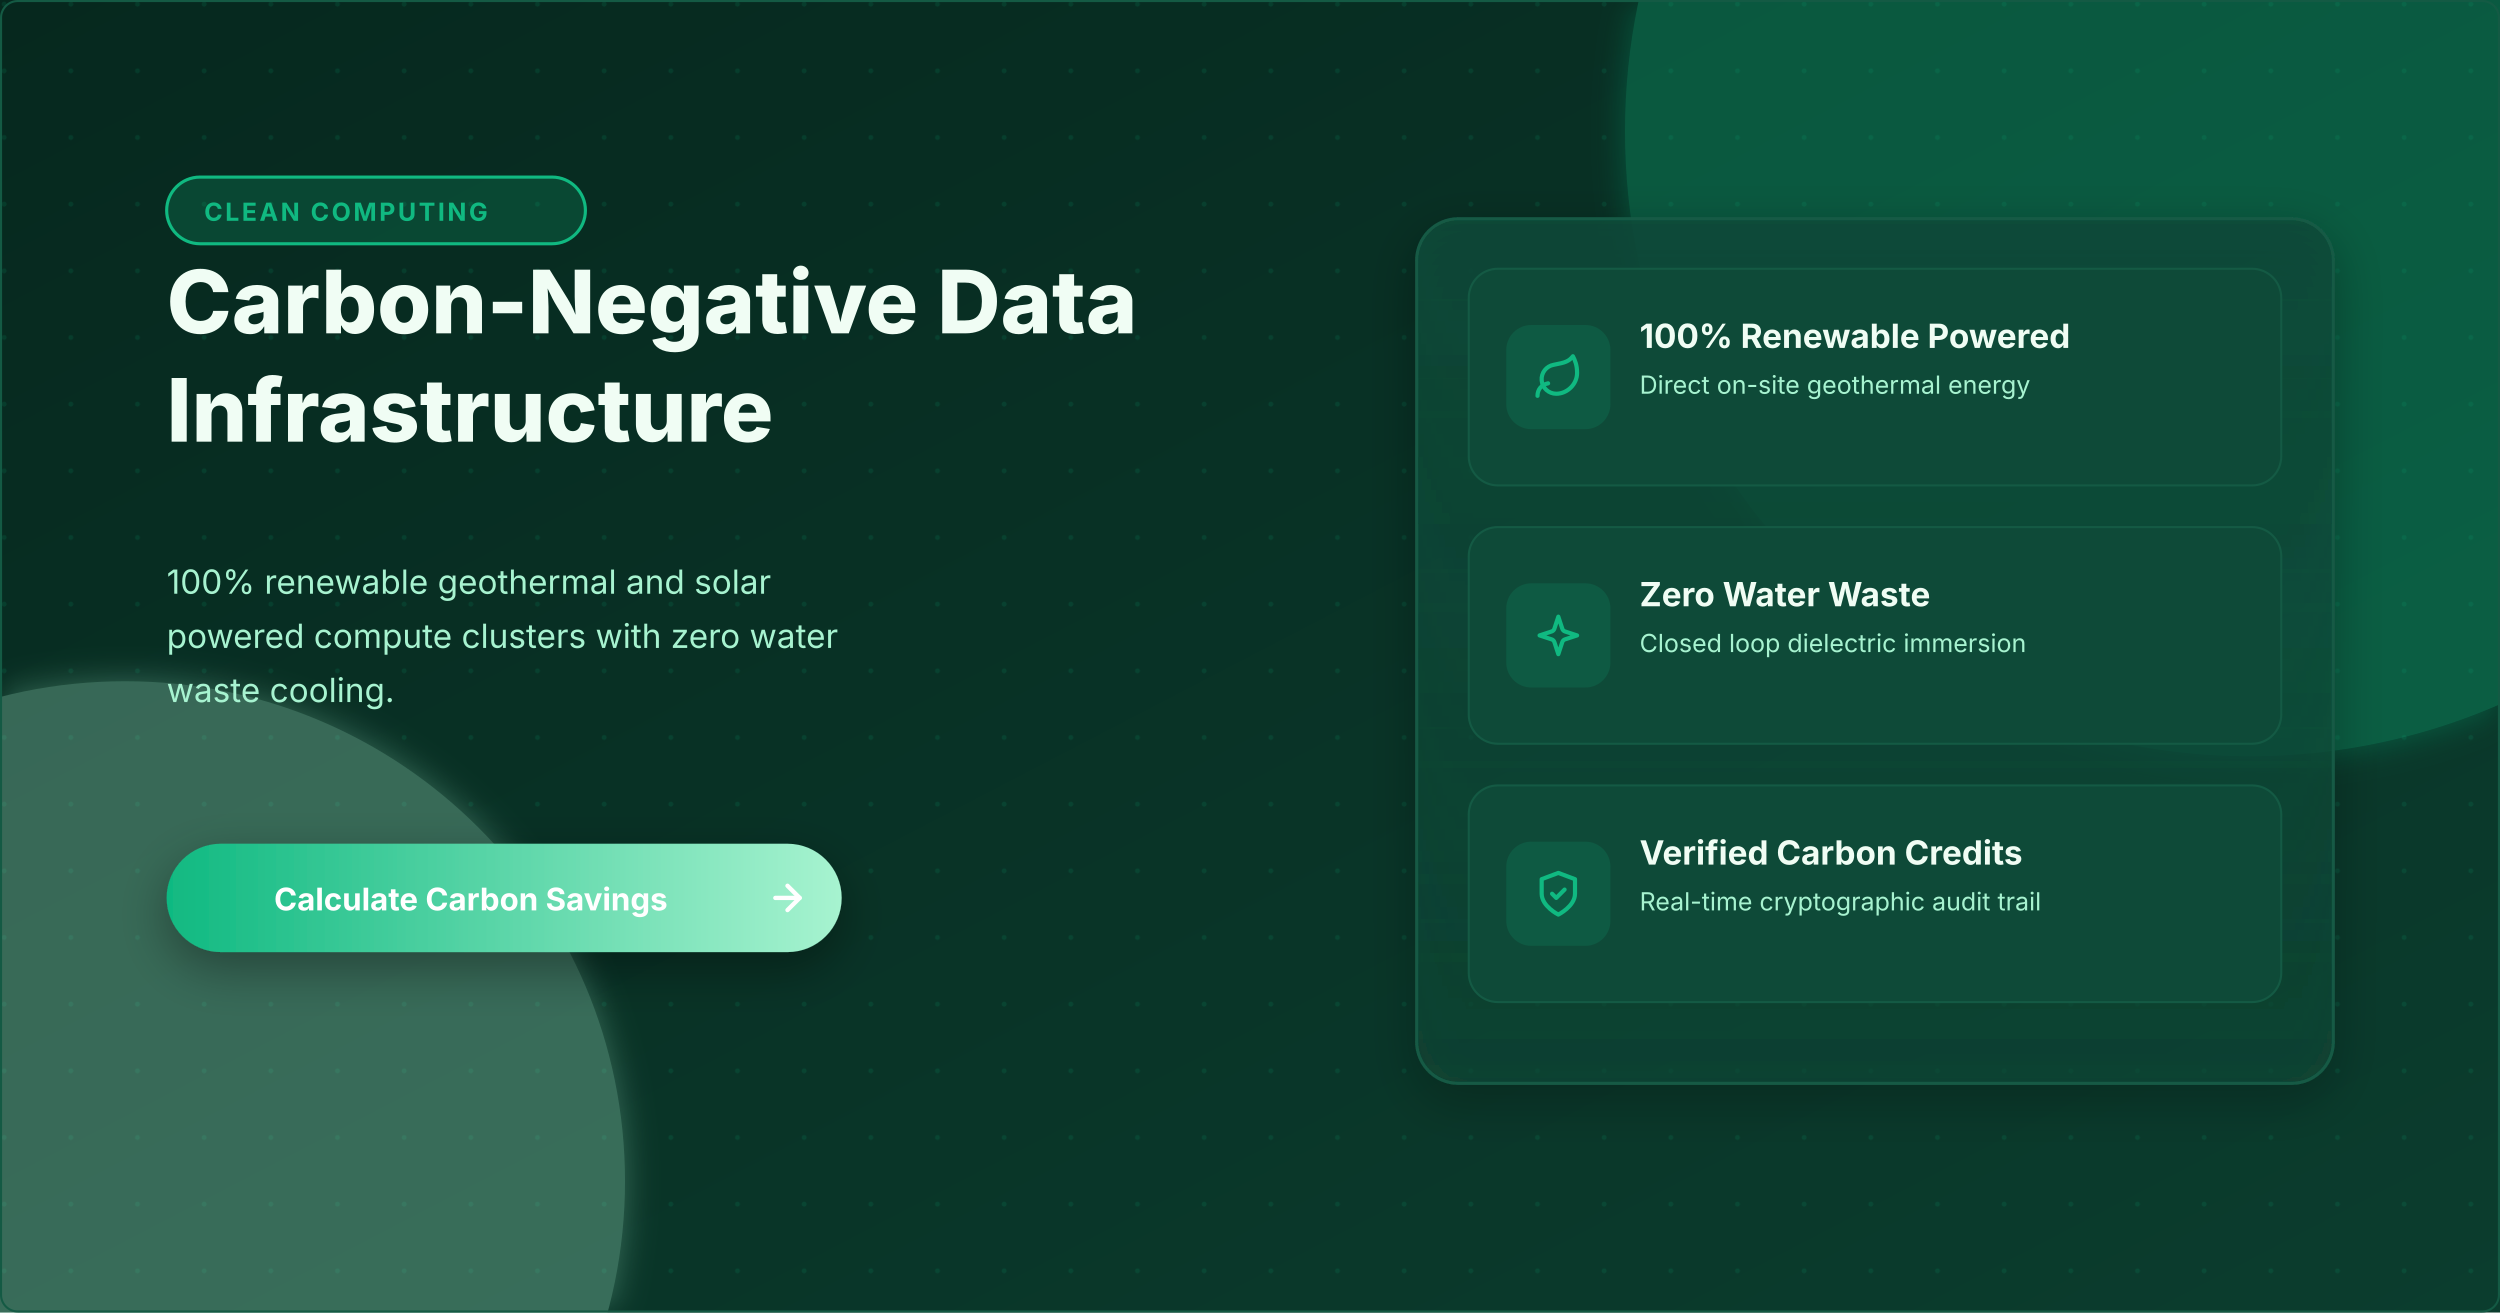
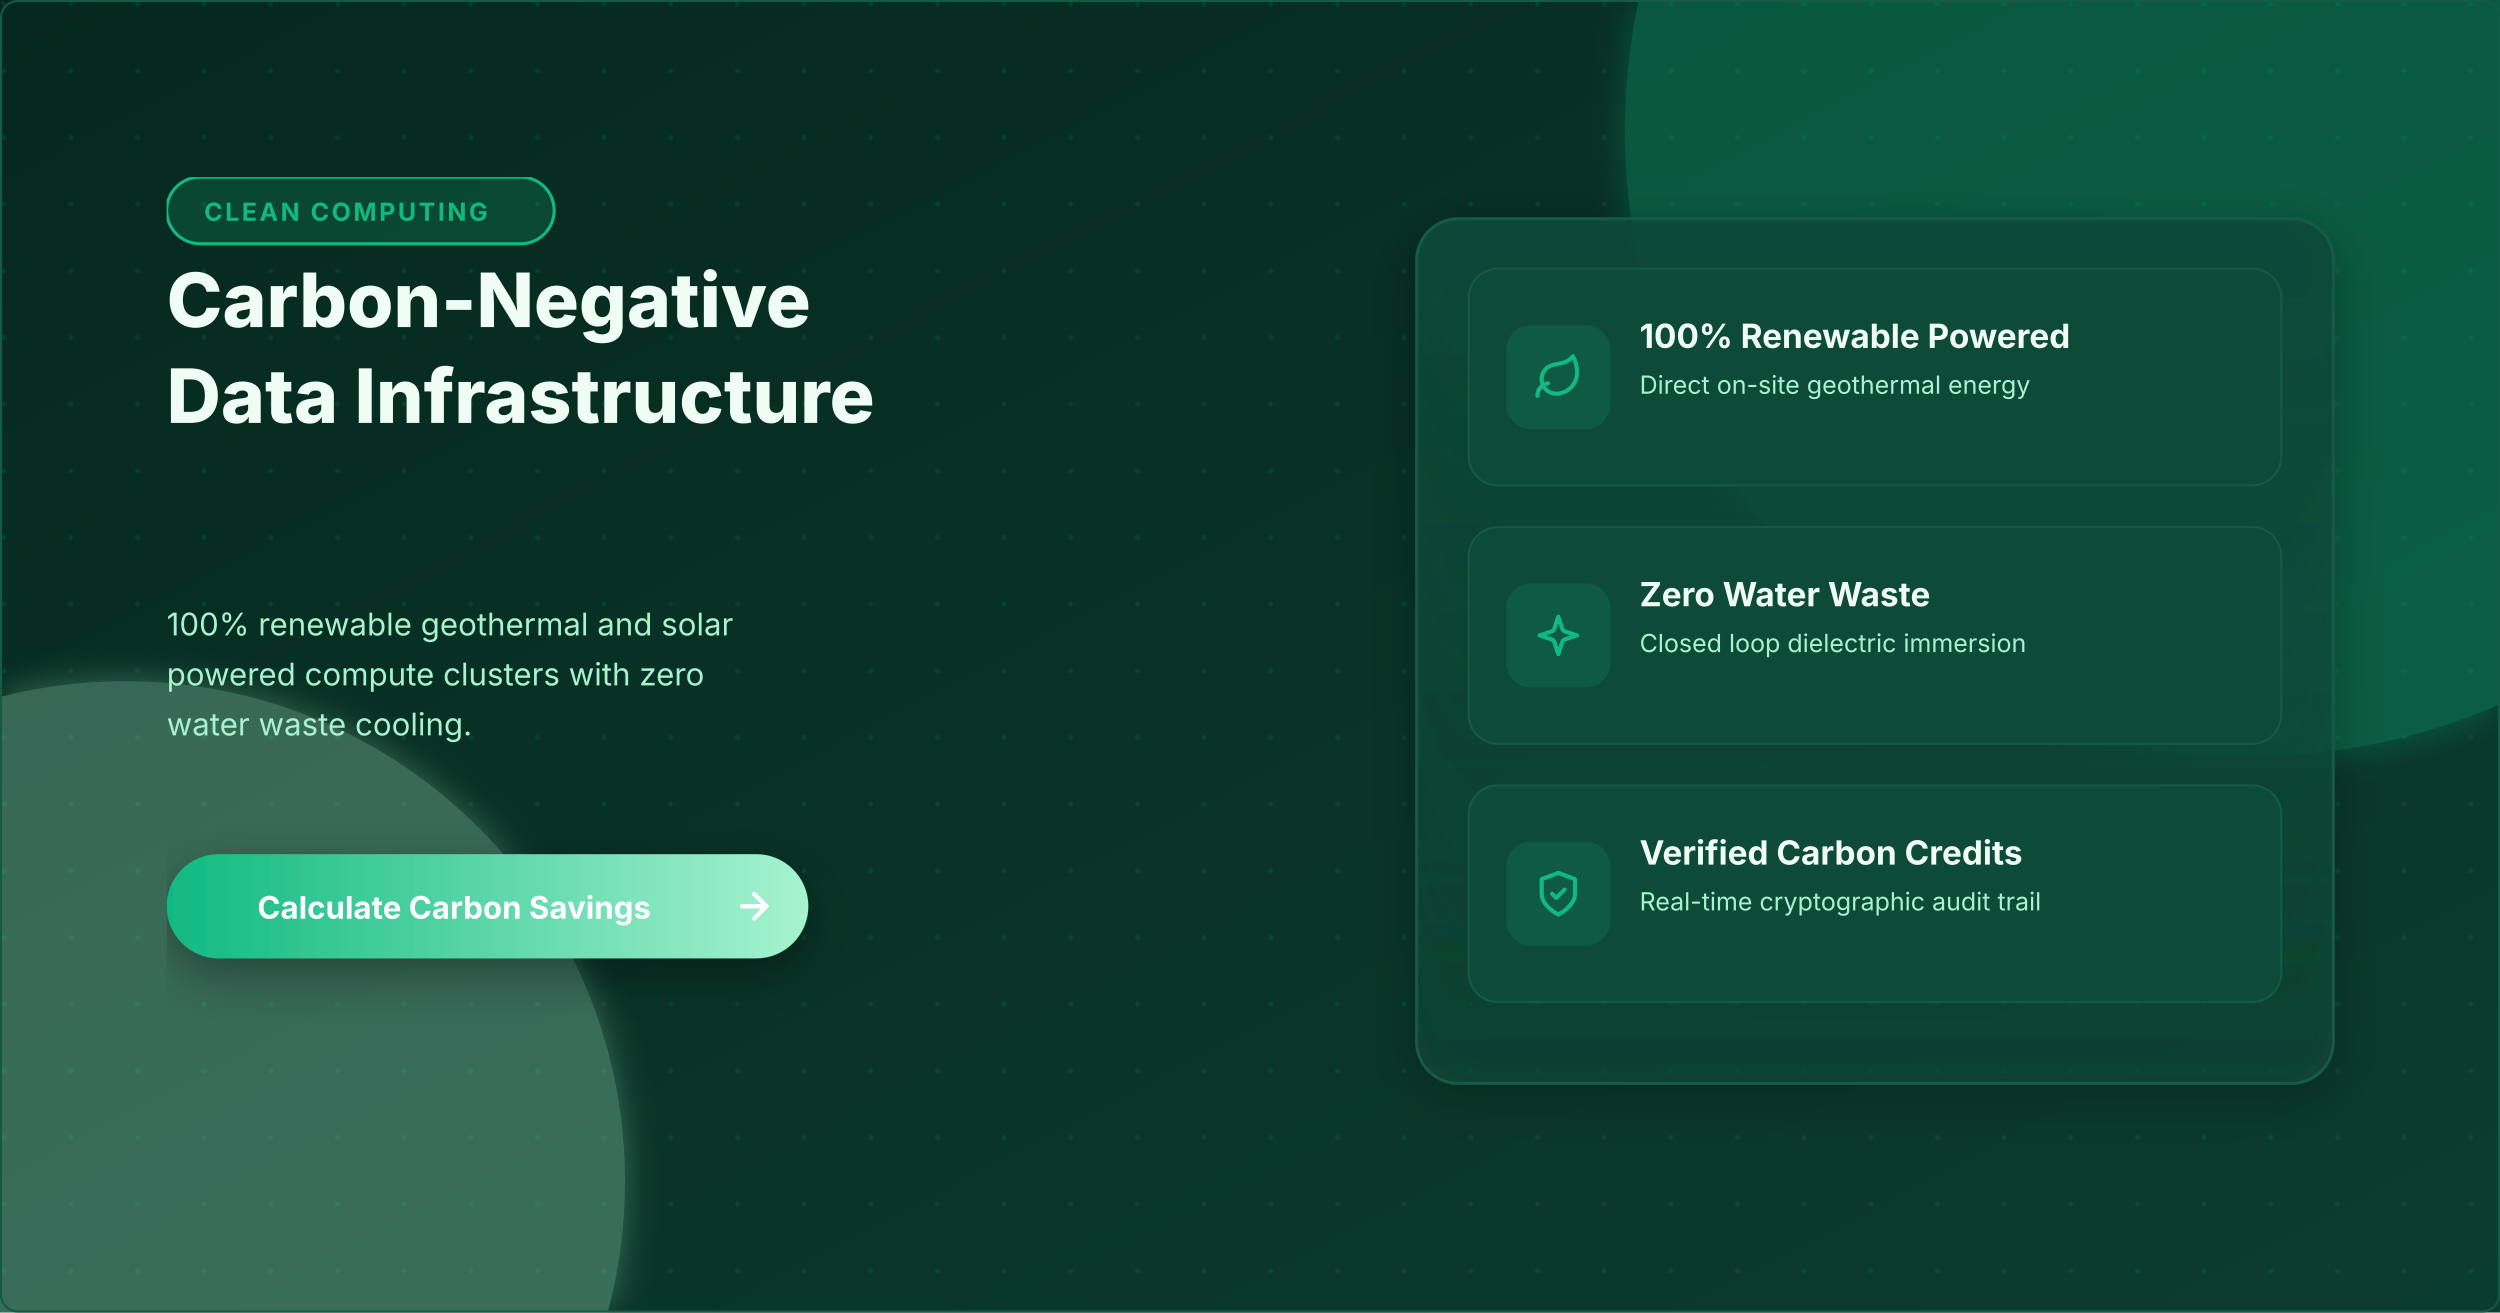
<svg xmlns="http://www.w3.org/2000/svg" viewBox="0 0 1200 630" width="1200" height="630" role="img" aria-label="Carbon-Negative Data Infrastructure">
  <defs>
    <linearGradient id="promo-design_071-bg-grad" x1="0%" y1="0%" x2="100%" y2="100%">
      <stop offset="0%" stop-color="#06281e" />
      <stop offset="100%" stop-color="#0b3d2e" />
    </linearGradient>
    <linearGradient id="promo-design_071-primary-grad" x1="0%" y1="0%" x2="100%" y2="0%">
      <stop offset="0%" stop-color="#10b981" />
      <stop offset="100%" stop-color="#a7f3d0" />
    </linearGradient>
    <linearGradient id="promo-design_071-card-grad" x1="0%" y1="0%" x2="0%" y2="100%">
      <stop offset="0%" stop-color="#0e4a38" stop-opacity="0.9" />
      <stop offset="100%" stop-color="#0e4a38" stop-opacity="0.6" />
    </linearGradient>
    <filter id="promo-design_071-shadow" x="-10%" y="-10%" width="130%" height="130%" filterUnits="userSpaceOnUse">
      <feDropShadow dx="0" dy="8" stdDeviation="12" flood-color="#000000" flood-opacity="0.35" />
    </filter>
    <filter id="promo-design_071-glow" x="-20%" y="-20%" width="140%" height="140%">
      <feGaussianBlur stdDeviation="8" result="blur" />
      <feComposite in="SourceGraphic" in2="blur" operator="over" />
    </filter>
    <pattern id="promo-design_071-dot-grid" x="0" y="0" width="32" height="32" patternUnits="userSpaceOnUse">
      <circle cx="2" cy="2" r="1.2" fill="#10b981" fill-opacity="0.12" />
    </pattern>
  </defs>
+   <defs>
+     <clipPath id="promo-design_071-left-clip">
+       <rect x="0" y="0" width="560" height="460" />
+     </clipPath>
+   </defs>
  <rect width="1200" height="630" fill="url(#promo-design_071-bg-grad)" />
  <rect width="1200" height="630" fill="url(#promo-design_071-dot-grid)" />
  <g opacity="0.3">
    <circle cx="1080" cy="63" r="300" fill="#10b981" filter="url(#promo-design_071-glow)" />
    <circle cx="60" cy="567" r="240" fill="#a7f3d0" filter="url(#promo-design_071-glow)" />
  </g>
  <rect x="0.5" y="0.5" width="1199" height="629" rx="8" fill="none" stroke="#145a44" stroke-width="1" />
-   <g transform="translate(80, 85)">
-     <rect x="0" y="0" width="201" height="32" rx="16" fill="#10b981" fill-opacity="0.2" stroke="#10b981" stroke-width="1.5" />
+   <g transform="translate(80, 85)" clip-path="url(#promo-design_071-left-clip)">
+     <rect x="0" y="0" width="186" height="32" rx="16" fill="#10b981" fill-opacity="0.2" stroke="#10b981" stroke-width="1.5" />
    <text x="18" y="21" fill="#10b981" font-size="12" font-weight="700" font-family="Inter, sans-serif" letter-spacing="1.2">
      CLEAN COMPUTING
    </text>
-     <text x="0" y="75" fill="#f0fdf4" font-size="42" font-weight="800" text-anchor="start" font-family="Inter, system-ui, -apple-system, sans-serif" opacity="1">
-       <tspan x="0" dy="0">Carbon-Negative Data</tspan>
-       <tspan x="0" dy="52">Infrastructure</tspan>
+     <text x="0" y="72" fill="#f0fdf4" font-size="36" font-weight="800" text-anchor="start" font-family="Inter, system-ui, -apple-system, sans-serif" opacity="1">
+       <tspan x="0" dy="0">Carbon-Negative</tspan>
+       <tspan x="0" dy="46">Data Infrastructure</tspan>
    </text>
-     <text x="0" y="200" fill="#a7f3d0" font-size="16" font-weight="400" text-anchor="start" font-family="Inter, system-ui, -apple-system, sans-serif" opacity="1">
+     <text x="0" y="220" fill="#a7f3d0" font-size="15" font-weight="400" text-anchor="start" font-family="Inter, system-ui, -apple-system, sans-serif" opacity="1">
      <tspan x="0" dy="0">100% renewable geothermal and solar</tspan>
-       <tspan x="0" dy="26">powered compute clusters with zero water</tspan>
-       <tspan x="0" dy="26">waste cooling.</tspan>
+       <tspan x="0" dy="24">powered compute clusters with zero</tspan>
+       <tspan x="0" dy="24">water waste cooling.</tspan>
    </text>
-     <g transform="translate(0, 320)" filter="url(#promo-design_071-shadow)">
-       <rect x="0" y="0" width="324" height="52" rx="26" fill="url(#promo-design_071-primary-grad)" />
-       <text x="146" y="32" fill="#ffffff" font-size="15" font-weight="700" text-anchor="middle" font-family="Inter, sans-serif">
+     <g transform="translate(0, 325)" filter="url(#promo-design_071-shadow)">
+       <rect x="0" y="0" width="308" height="50" rx="25" fill="url(#promo-design_071-primary-grad)" />
+       <text x="138" y="31" fill="#ffffff" font-size="15" font-weight="700" text-anchor="middle" font-family="Inter, sans-serif">
        Calculate Carbon Savings
      </text>
-       <g transform="translate(288, 16)" fill="none" stroke="#ffffff" stroke-width="2.5" stroke-linecap="round" stroke-linejoin="round">
+       <g transform="translate(272, 15)" fill="none" stroke="#ffffff" stroke-width="2.5" stroke-linecap="round" stroke-linejoin="round">
        <svg width="20" height="20" viewBox="0 0 24 24">
          <line x1="5" x2="19" y1="12" y2="12" />
          <polyline points="12 5 19 12 12 19" />
        </svg>
      </g>
    </g>
  </g>
  <g transform="translate(680, 105)">
    <rect x="0" y="0" width="440" height="415" rx="20" fill="url(#promo-design_071-card-grad)" stroke="#145a44" stroke-width="1.5" filter="url(#promo-design_071-shadow)" />
    <g transform="translate(25, 24)">
      <rect x="0" y="0" width="390" height="104" rx="14" fill="#0e4a38" stroke="#145a44" stroke-width="1" />
      <rect x="18" y="27" width="50" height="50" rx="12" fill="#10b981" fill-opacity="0.15" />
      <g transform="translate(31, 40)" fill="none" stroke="#10b981" stroke-width="2" stroke-linecap="round" stroke-linejoin="round">
        <svg width="24" height="24" viewBox="0 0 24 24">
          <path d="M11 20A7 7 0 0 1 9.8 6.1C15.5 5 17 4.48 19 2c1 2 2 4.18 2 8 0 5.5-4.78 10-10 10Z" />
          <path d="M2 21c0-3 1.85-5.36 5.08-6" />
        </svg>
      </g>
      <text x="82" y="38" fill="#f0fdf4" font-size="16" font-weight="700" font-family="Inter, sans-serif">
            100% Renewable Powered
          </text>
      <text x="82" y="60" fill="#a7f3d0" font-size="12" font-weight="normal" text-anchor="start" font-family="Inter, system-ui, -apple-system, sans-serif" opacity="1">
        <tspan x="82" dy="0">Direct on-site geothermal energy</tspan>
      </text>
    </g>
    <g transform="translate(25, 148)">
      <rect x="0" y="0" width="390" height="104" rx="14" fill="#0e4a38" stroke="#145a44" stroke-width="1" />
      <rect x="18" y="27" width="50" height="50" rx="12" fill="#10b981" fill-opacity="0.15" />
      <g transform="translate(31, 40)" fill="none" stroke="#10b981" stroke-width="2" stroke-linecap="round" stroke-linejoin="round">
        <svg width="24" height="24" viewBox="0 0 24 24">
          <path d="m12 3-1.9 5.8a2 2 0 0 1-1.3 1.3L3 12l5.8 1.9a2 2 0 0 1 1.3 1.3L12 21l1.9-5.8a2 2 0 0 1 1.3-1.3L21 12l-5.8-1.9a2 2 0 0 1-1.3-1.3Z" />
        </svg>
      </g>
      <text x="82" y="38" fill="#f0fdf4" font-size="16" font-weight="700" font-family="Inter, sans-serif">
            Zero Water Waste
          </text>
      <text x="82" y="60" fill="#a7f3d0" font-size="12" font-weight="normal" text-anchor="start" font-family="Inter, system-ui, -apple-system, sans-serif" opacity="1">
        <tspan x="82" dy="0">Closed loop dielectric immersion</tspan>
      </text>
    </g>
    <g transform="translate(25, 272)">
      <rect x="0" y="0" width="390" height="104" rx="14" fill="#0e4a38" stroke="#145a44" stroke-width="1" />
      <rect x="18" y="27" width="50" height="50" rx="12" fill="#10b981" fill-opacity="0.15" />
      <g transform="translate(31, 40)" fill="none" stroke="#10b981" stroke-width="2" stroke-linecap="round" stroke-linejoin="round">
        <svg width="24" height="24" viewBox="0 0 24 24">
          <path d="M12 22s8-4 8-10V5l-8-3-8 3v7c0 6 8 10 8 10" />
          <path d="m9 12 2 2 4-4" />
        </svg>
      </g>
      <text x="82" y="38" fill="#f0fdf4" font-size="16" font-weight="700" font-family="Inter, sans-serif">
            Verified Carbon Credits
          </text>
      <text x="82" y="60" fill="#a7f3d0" font-size="12" font-weight="normal" text-anchor="start" font-family="Inter, system-ui, -apple-system, sans-serif" opacity="1">
        <tspan x="82" dy="0">Real-time cryptographic audit trail</tspan>
      </text>
    </g>
  </g>
</svg>
